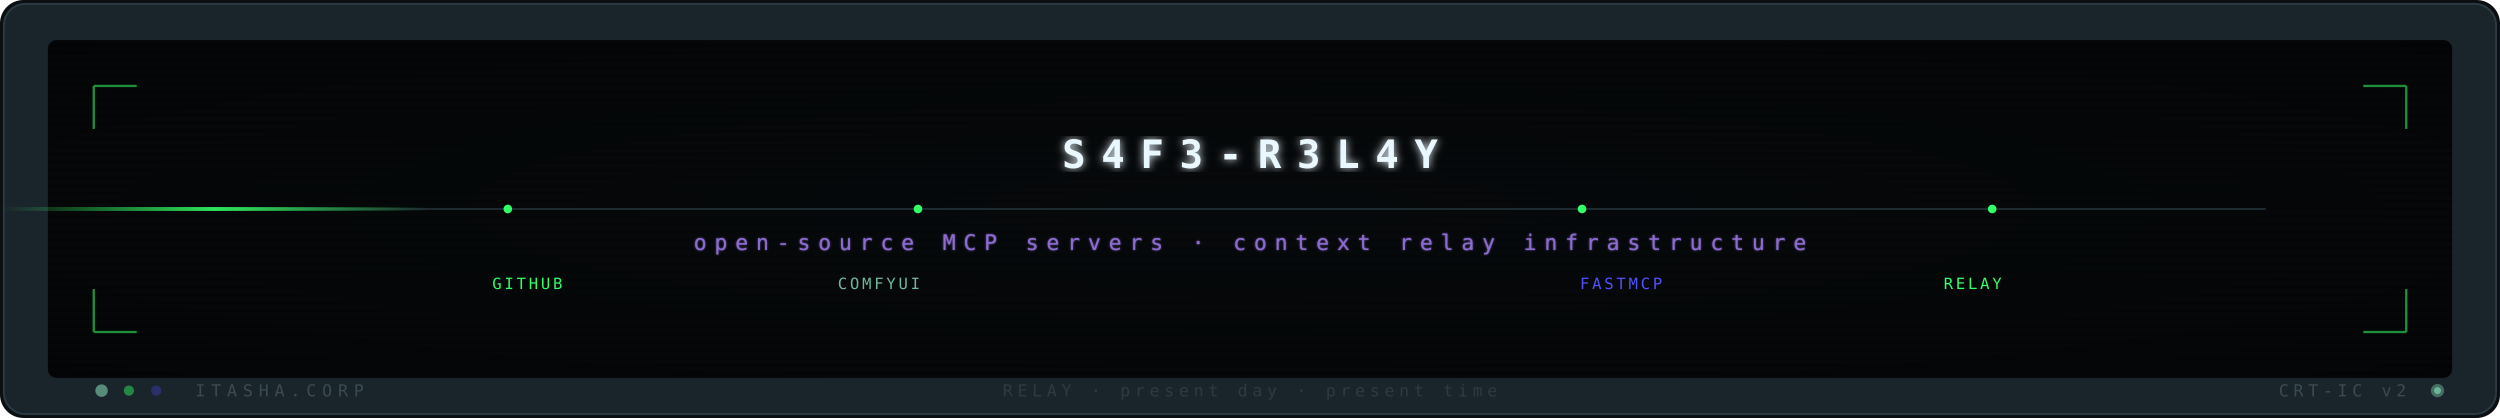
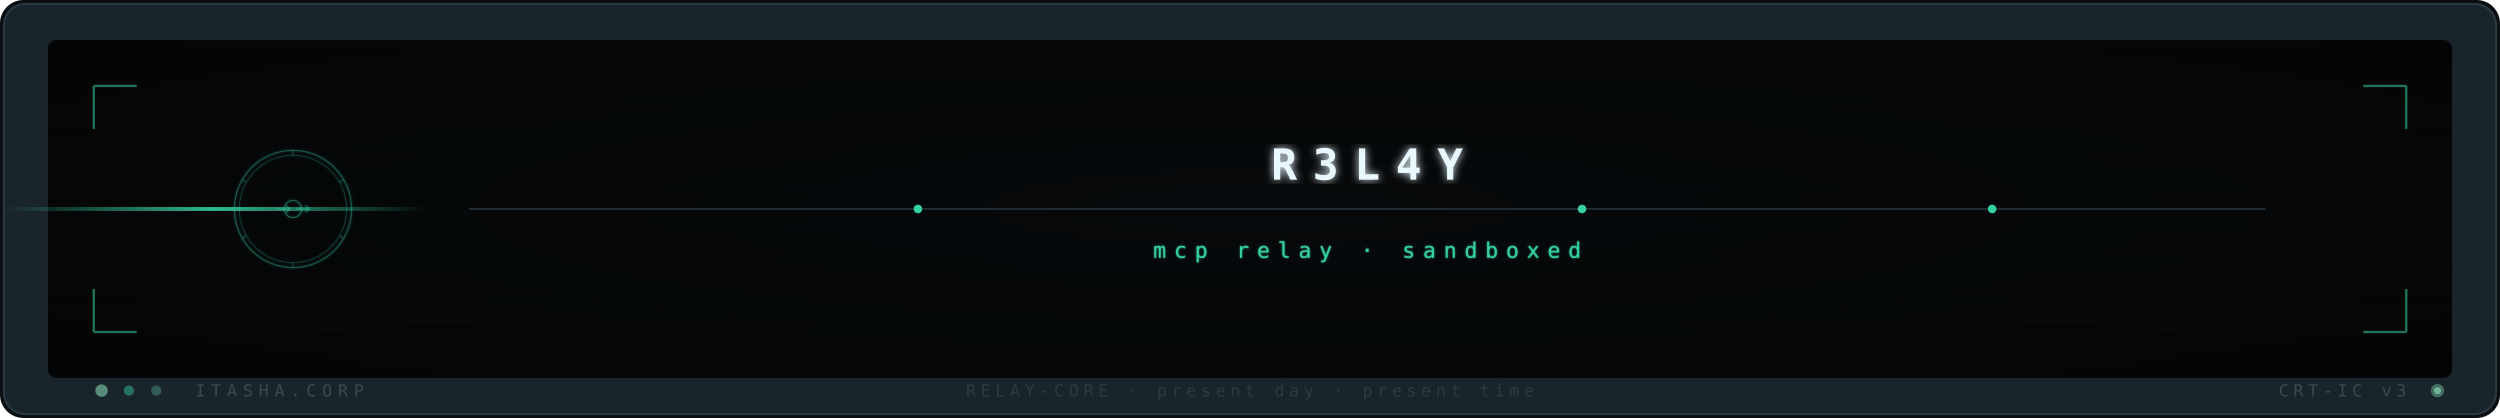
- <svg xmlns="http://www.w3.org/2000/svg" viewBox="0 0 1280 214" width="1280" height="214" role="img" aria-label="S4F3-R3L4Y — open-source MCP servers, context relay infrastructure">
+ <svg xmlns="http://www.w3.org/2000/svg" viewBox="0 0 1280 214" width="1280" height="214" role="img" aria-label="R3L4Y footer — Itasha Corp">
  <defs>
    <pattern id="fscan" patternUnits="userSpaceOnUse" width="1280" height="4">
      <rect width="1280" height="2" fill="transparent" />
      <rect y="2" width="1280" height="2" fill="rgba(0,0,0,0.16)" />
    </pattern>
    <radialGradient id="fvig" cx="50%" cy="50%" r="75%">
      <stop offset="0%" stop-color="transparent" />
      <stop offset="100%" stop-color="rgba(0,0,0,0.5)" />
    </radialGradient>
    <linearGradient id="wire" x1="0" y1="0" x2="1" y2="0">
-       <stop offset="0%" stop-color="#33FF66" stop-opacity="0" />
-       <stop offset="50%" stop-color="#33FF66" stop-opacity="0.9" />
-       <stop offset="100%" stop-color="#33FF66" stop-opacity="0" />
+       <stop offset="0%" stop-color="#34d0a0" stop-opacity="0" />
+       <stop offset="50%" stop-color="#34d0a0" stop-opacity="0.9" />
+       <stop offset="100%" stop-color="#34d0a0" stop-opacity="0" />
    </linearGradient>
    <filter id="fphos">
      <feGaussianBlur in="SourceGraphic" stdDeviation="0.7" result="b" />
      <feMerge>
        <feMergeNode in="b" />
        <feMergeNode in="SourceGraphic" />
      </feMerge>
    </filter>
    <filter id="fglow">
      <feGaussianBlur stdDeviation="2.2" result="b" />
      <feMerge>
        <feMergeNode in="b" />
        <feMergeNode in="SourceGraphic" />
      </feMerge>
    </filter>
+     <filter id="fsigilGlow" x="-60%" y="-60%" width="220%" height="220%">
+       <feGaussianBlur in="SourceGraphic" stdDeviation="0.8" result="b">
+         <animate attributeName="stdDeviation" values="0.5;1.6;0.5" dur="3.6s" repeatCount="indefinite" />
+       </feGaussianBlur>
+       <feMerge>
+         <feMergeNode in="b" />
+         <feMergeNode in="SourceGraphic" />
+       </feMerge>
+     </filter>
  </defs>
  <style>
-     text { font-family: 'SF Mono','Fira Code','Cascadia Code','JetBrains Mono',Consolas,monospace; }
+     text { font-family: 'JetBrains Mono','SF Mono','Fira Code','Cascadia Code',Consolas,monospace; }
    @keyframes fheart { 0%,100% { transform: scale(1); opacity: 0.55; } 15% { transform: scale(1.3); opacity: 0.95; } 30% { transform: scale(1); opacity: 0.55; } }
    @keyframes wireTravel { 0% { transform: translateX(-220px); } 100% { transform: translateX(1280px); } }
    @keyframes fflicker { 0%,96%,100% { opacity: 1; } 97% { opacity: 0.96; } 98% { opacity: 0.99; } }
    @keyframes nodeOn { 0%,100% { opacity: 0.3; } 50% { opacity: 0.9; } }
-     @keyframes fpulse { 0%,100% { opacity: 0.35; } 50% { opacity: 1; } }
    @media (prefers-reduced-motion: reduce) { * { animation: none !important; } }
  </style>
  <rect x="0" y="0" width="1280" height="214" rx="12" fill="#0b0f12" />
  <rect x="2" y="2" width="1276" height="210" rx="11" fill="#1a242b" stroke="#2a3a42" stroke-width="1" />
  <rect x="24" y="20" width="1232" height="174" rx="5" fill="#070a0c" />
  <rect x="24" y="20" width="1232" height="174" rx="5" fill="url(#fscan)" />
  <rect x="24" y="20" width="1232" height="174" rx="5" fill="url(#fvig)" />
  <rect x="24" y="20" width="1232" height="174" rx="5" fill="none" stroke="#1a242b" />
-   <g stroke="#33FF66" stroke-width="1.2" fill="none" opacity="0.55">
+   <g stroke="#34d0a0" stroke-width="1.2" fill="none" opacity="0.55">
    <path d="M48 44 h22 M48 44 v22" />
    <path d="M1232 44 h-22 M1232 44 v22" />
    <path d="M48 170 h22 M48 170 v-22" />
    <path d="M1232 170 h-22 M1232 170 v-22" />
  </g>
+   <g transform="translate(150,107)" opacity="0.5" filter="url(#fsigilGlow)">
+     <g stroke="#34d0a0" fill="none">
+       <animateTransform attributeName="transform" type="rotate" from="0" to="360" dur="60s" repeatCount="indefinite" />
+       <circle r="30" stroke-width="0.6" opacity="0.7" />
+       <circle r="27.5" stroke-width="0.4" opacity="0.5" />
+       <g stroke-width="0.5" opacity="0.6">
+         <line x1="0" y1="-30" x2="0" y2="-27.5" />
+         <line x1="26" y1="-15" x2="23.8" y2="-13.7" />
+         <line x1="26" y1="15" x2="23.8" y2="13.7" />
+         <line x1="0" y1="30" x2="0" y2="27.5" />
+         <line x1="-26" y1="15" x2="-23.8" y2="13.7" />
+         <line x1="-26" y1="-15" x2="-23.8" y2="-13.7" />
+       </g>
+     </g>
+     <g stroke="#34d0a0" stroke-width="0.9" fill="none" stroke-linecap="round" transform="scale(0.55)">
+       <path d="M-15 0 L-3 0 M-6 -3 L-3 0 L-6 3 M3 0 L15 0 M12 -3 L15 0 L12 3 M0 -8 A8 8 0 1 0 0.01 -8" pathLength="200" stroke-dasharray="200" stroke-dashoffset="0">
+         <animate attributeName="stroke-dashoffset" from="200" to="0" dur="2.4s" fill="freeze" calcMode="spline" keySplines="0.6 0 0.2 1" />
+       </path>
+     </g>
+   </g>
  <g style="animation: fflicker 7s infinite;">
-     <line x1="120" y1="107" x2="1160" y2="107" stroke="#1f2b32" stroke-width="1" />
-     <g fill="#33FF66">
-       <circle cx="260" cy="107" r="2.2" style="animation: nodeOn 3s ease-in-out 0s infinite;" />
+     <line x1="240" y1="107" x2="1160" y2="107" stroke="#1f2b32" stroke-width="1" />
+     <g fill="#34d0a0">
      <circle cx="470" cy="107" r="2.2" style="animation: nodeOn 3s ease-in-out 0.5s infinite;" />
      <circle cx="810" cy="107" r="2.2" style="animation: nodeOn 3s ease-in-out 1s infinite;" />
      <circle cx="1020" cy="107" r="2.2" style="animation: nodeOn 3s ease-in-out 1.5s infinite;" />
    </g>
    <g style="animation: wireTravel 5s linear infinite;">
      <rect x="0" y="106" width="220" height="2" fill="url(#wire)" />
    </g>
-     <g font-size="8" letter-spacing="1.4" text-anchor="middle">
-       <text x="270" y="148" fill="#33FF66" style="animation: fpulse 2.8s ease-in-out 0s infinite;">GITHUB</text>
-       <text x="450" y="148" fill="#6fb89a" style="animation: fpulse 2.8s ease-in-out 0.5s infinite;">COMFYUI</text>
-       <text x="830" y="148" fill="#5050ff" style="animation: fpulse 2.8s ease-in-out 1s infinite;">FASTMCP</text>
-       <text x="1010" y="148" fill="#33FF66" style="animation: fpulse 2.8s ease-in-out 1.5s infinite;">RELAY</text>
-     </g>
-     <text x="640" y="86" text-anchor="middle" font-size="20" font-weight="bold" letter-spacing="8" fill="#e9f7ff" filter="url(#fglow)">S4F3-R3L4Y</text>
-     <text x="640" y="128" text-anchor="middle" font-size="11" letter-spacing="4" fill="#8c6cd0" filter="url(#fphos)">open-source MCP servers · context relay infrastructure</text>
+     <text x="700" y="92" text-anchor="middle" font-size="22" font-weight="bold" letter-spacing="8" fill="#e9f7ff" filter="url(#fglow)">R3L4Y</text>
+     <text x="700" y="132" text-anchor="middle" font-size="11" letter-spacing="4" fill="#34d0a0" filter="url(#fphos)">mcp relay · sandboxed</text>
  </g>
  <g>
    <circle cx="52" cy="200" r="3.2" fill="#6fb89a" opacity="0.7" style="animation: fheart 2.4s ease-in-out infinite; transform-origin: 52px 200px;" />
-     <circle cx="66" cy="200" r="2.6" fill="#33FF66" opacity="0.45" />
-     <circle cx="80" cy="200" r="2.6" fill="#5050ff" opacity="0.3" />
+     <circle cx="66" cy="200" r="2.6" fill="#34d0a0" opacity="0.45" />
+     <circle cx="80" cy="200" r="2.6" fill="#6ee0bd" opacity="0.3" />
    <text x="100" y="200" font-size="8.5" fill="#3a4a52" letter-spacing="3" dominant-baseline="central">ITASHA.CORP</text>
-     <text x="640" y="200" text-anchor="middle" font-size="8.5" fill="#2c3a42" letter-spacing="2.4" dominant-baseline="central">RELAY · present day · present time</text>
-     <text x="1232" y="200" font-size="8.5" fill="#3a4a52" letter-spacing="2.4" dominant-baseline="central" text-anchor="end">CRT-IC v2</text>
+     <text x="640" y="200" text-anchor="middle" font-size="8.5" fill="#2c3a42" letter-spacing="2.4" dominant-baseline="central">RELAY-CORE · present day · present time</text>
+     <text x="1232" y="200" font-size="8.5" fill="#3a4a52" letter-spacing="2.4" dominant-baseline="central" text-anchor="end">CRT-IC v3</text>
    <circle cx="1248" cy="200" r="3.4" fill="#6fb89a" opacity="0.5" />
    <circle cx="1248" cy="200" r="1.8" fill="#6fb89a" opacity="0.95" style="animation: fheart 2.4s ease-in-out infinite; transform-origin: 1248px 200px;" />
  </g>
</svg>
